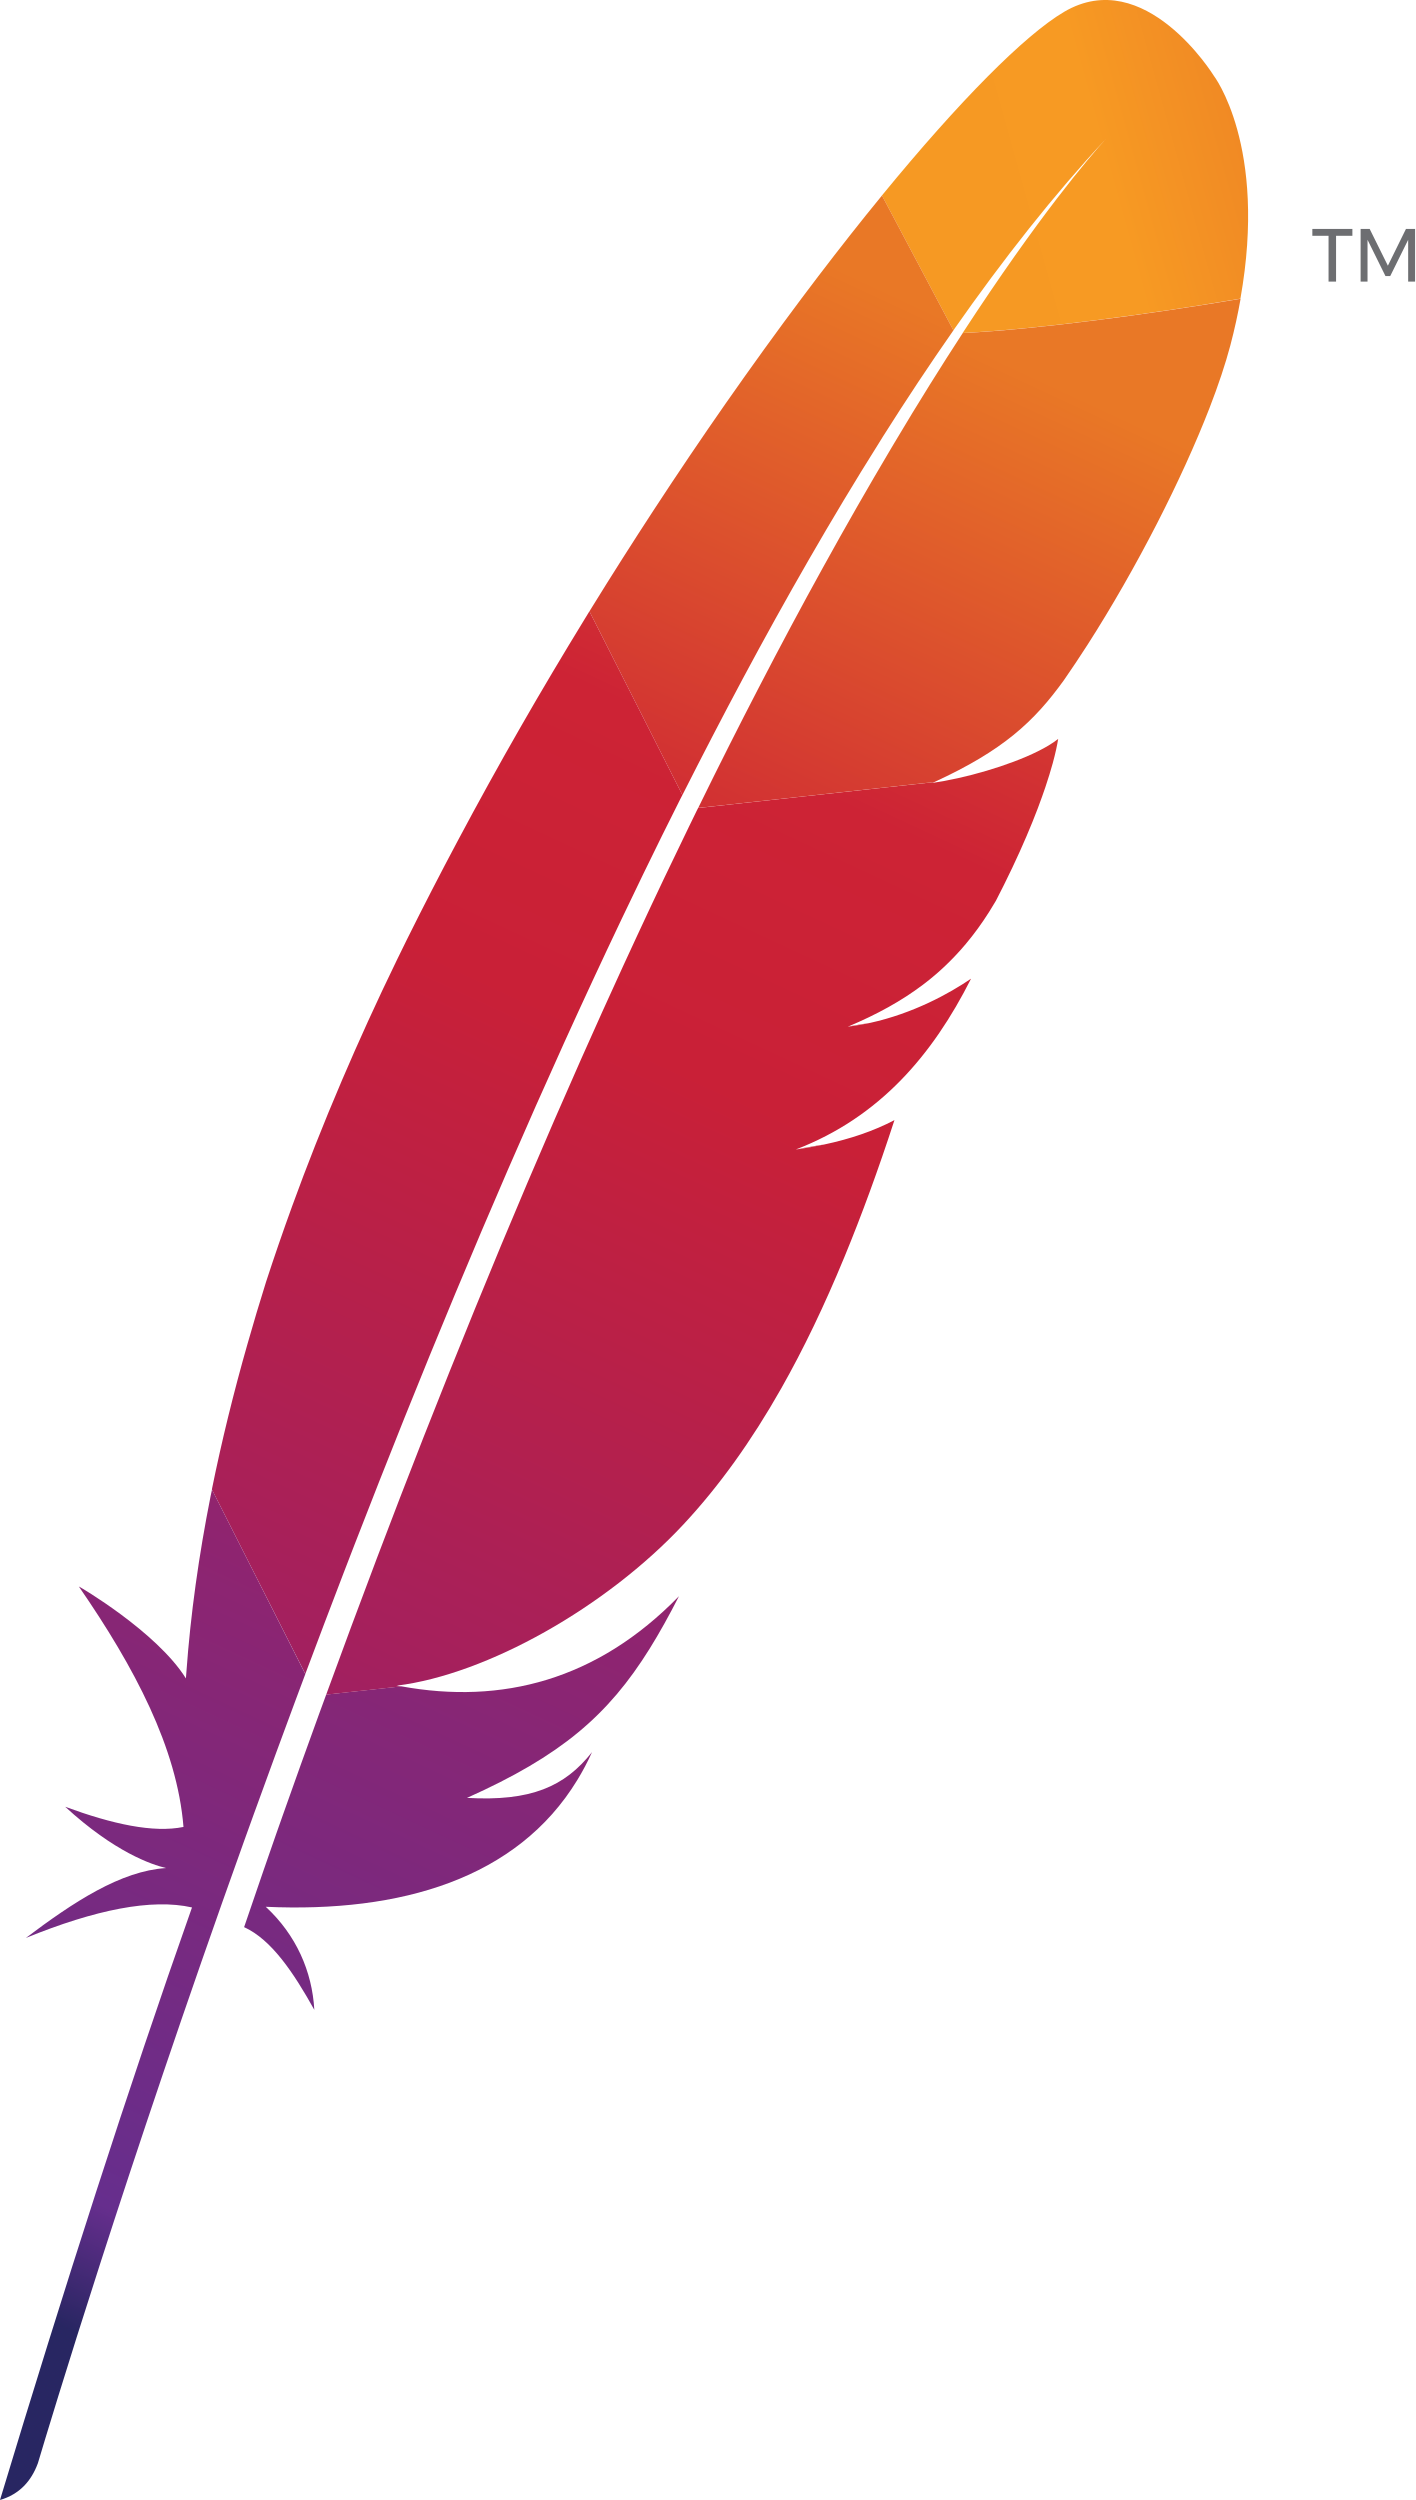
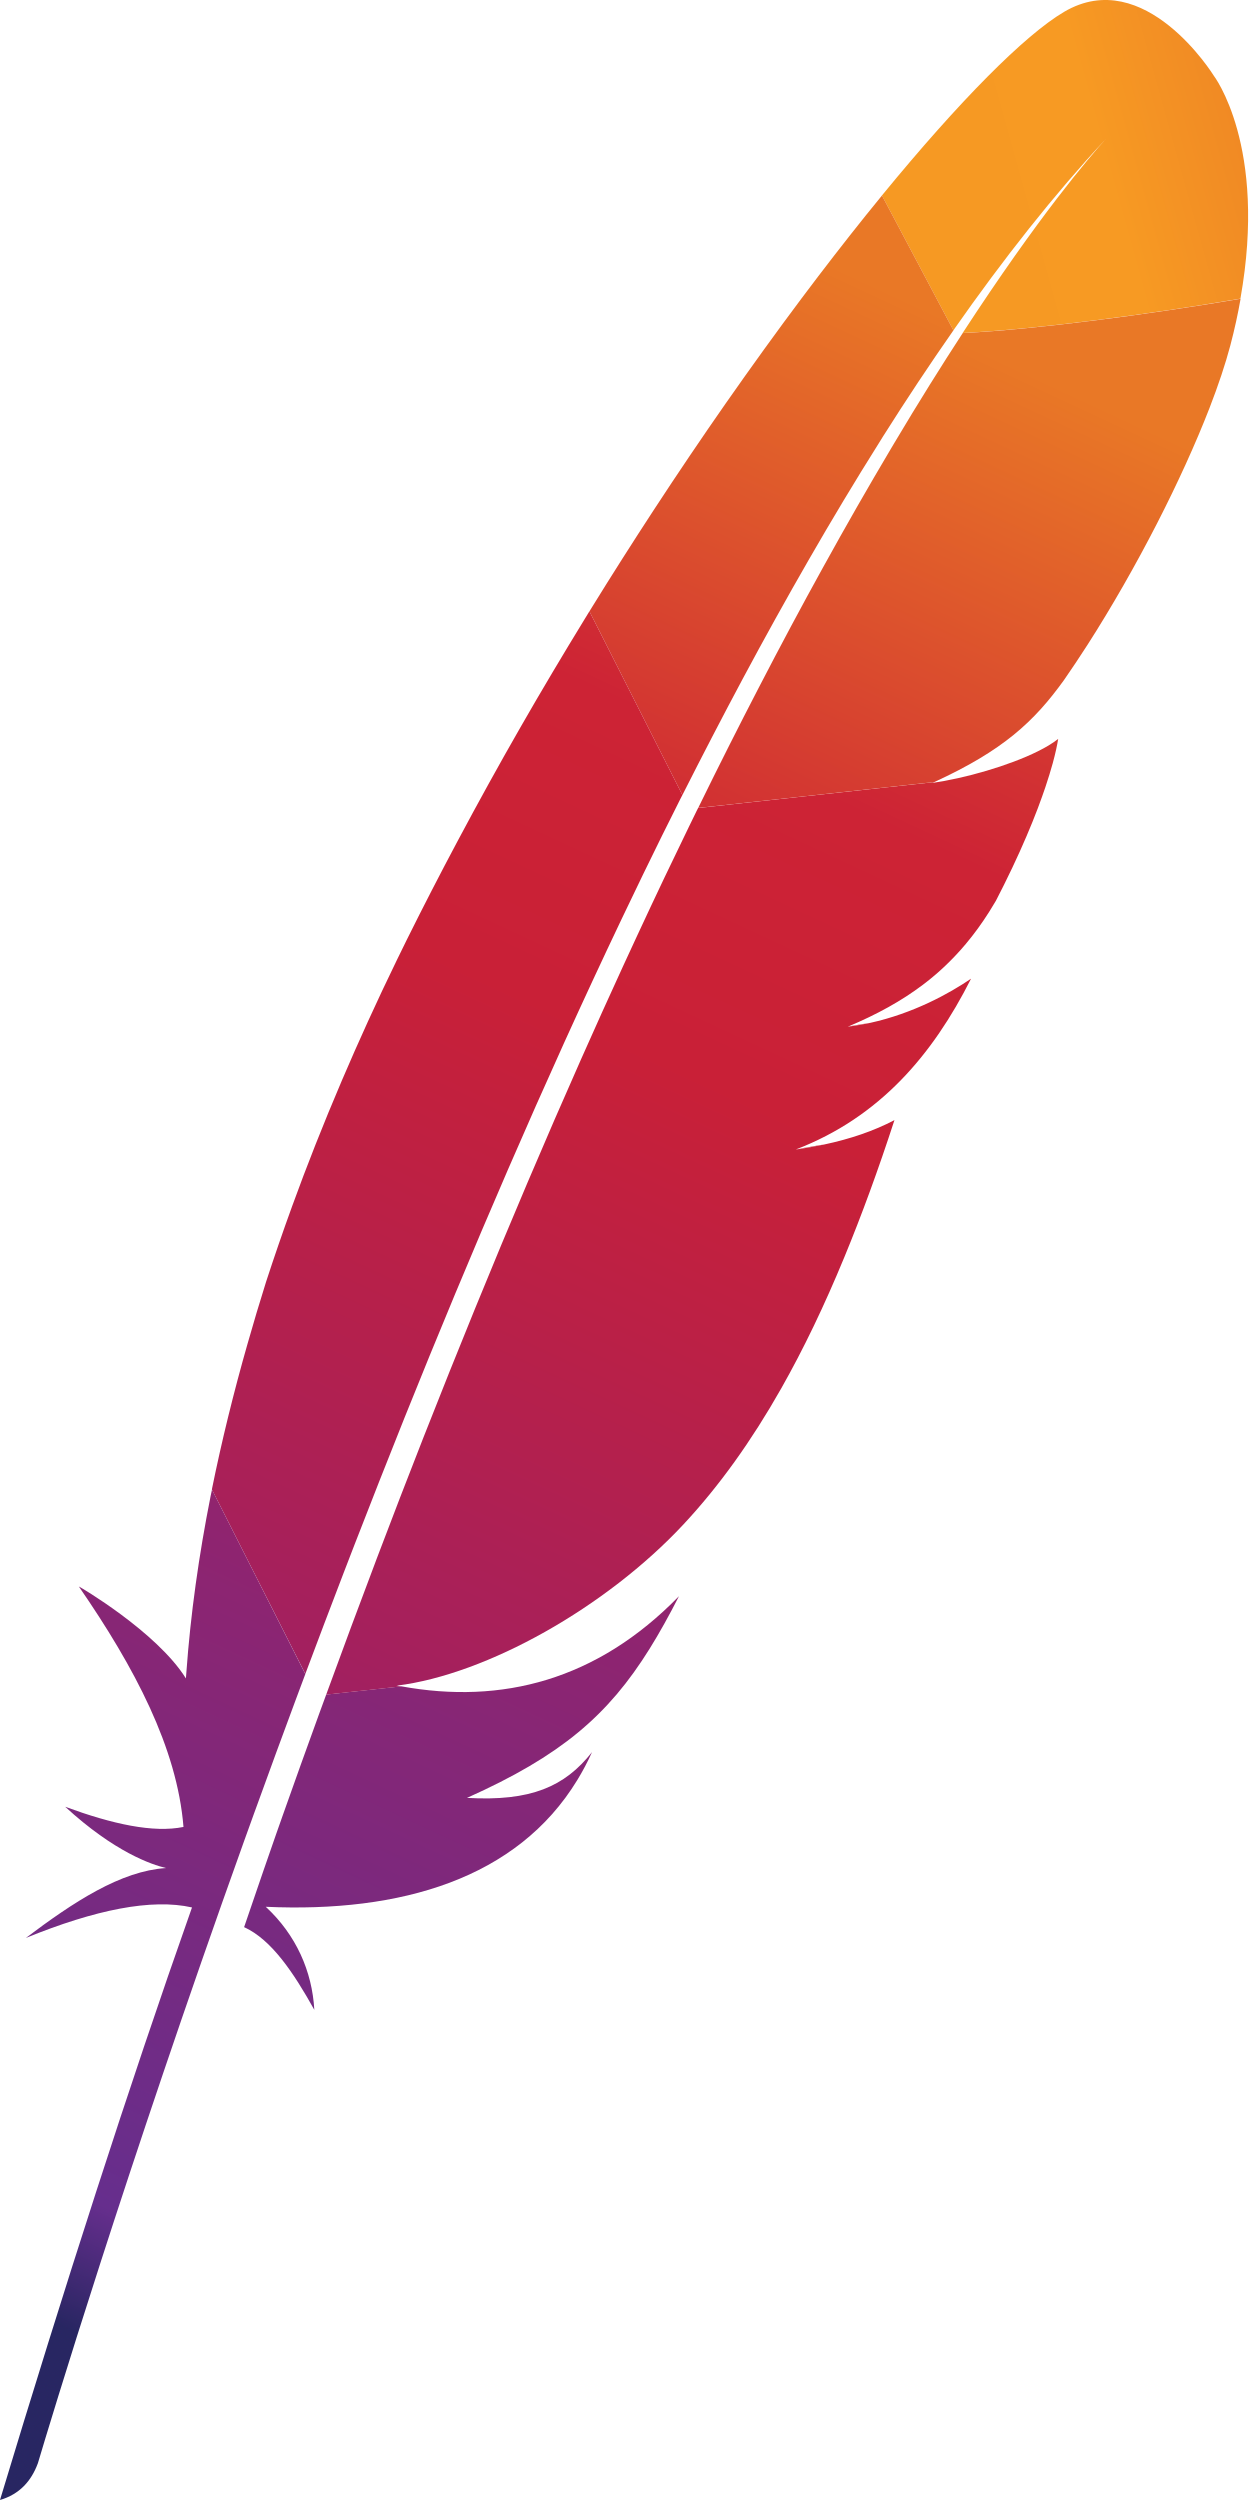
- <svg xmlns="http://www.w3.org/2000/svg" version="1.1" id="Feather" x="0px" y="0px" viewBox="0 0 2392.5 4226.6" enable-background="new 0 0 2392.5 4226.6" xml:space="preserve">
-   <linearGradient id="SVGID_1_" gradientUnits="userSpaceOnUse" x1="-5167.096" y1="697.555" x2="-4570.116" y2="1395.619" gradientTransform="matrix(0.4226 -0.9063 0.9063 0.4226 3144.811 -4619.298)">
+ <svg xmlns="http://www.w3.org/2000/svg" version="1.1" id="Feather" x="0px" y="0px" viewBox="0 0 2110.1 4226.6" style="enable-background:new 0 0 2110.1 4226.6;" xml:space="preserve">
+   <style type="text/css">
+ 	.st0{fill:url(#SVGID_1_);}
+ 	.st1{fill:none;}
+ 	.st2{fill:#BE202E;}
+ 	.st3{opacity:0.35;fill:#BE202E;enable-background:new    ;}
+ 	.st4{fill:url(#SVGID_2_);}
+ 	.st5{fill:url(#SVGID_3_);}
+ 	.st6{fill:url(#SVGID_4_);}
+ 	.st7{fill:url(#SVGID_5_);}
+ 	.st8{fill:url(#SVGID_6_);}
+ 	.st9{fill:url(#SVGID_7_);}
+ 	.st10{fill:url(#SVGID_8_);}
+ 	.st11{fill:url(#SVGID_9_);}
+ 	.st12{fill:url(#SVGID_10_);}
+ </style>
+   <linearGradient id="SVGID_1_" gradientUnits="userSpaceOnUse" x1="-2567.348" y1="3391.14" x2="-1970.368" y2="2693.076" gradientTransform="matrix(0.4226 -0.9063 -0.9063 -0.4226 5751.721 -535.3254)">
    <stop offset="0" style="stop-color:#F69923" />
    <stop offset="0.312" style="stop-color:#F79A23" />
    <stop offset="0.838" style="stop-color:#E97826" />
  </linearGradient>
-   <path fill="url(#SVGID_1_)" d="M1798.9,20.1C1732.6,59.2,1622.5,170,1491,330.5l120.8,228c84.8-121.3,170.9-230.4,257.8-323.6  c6.7-7.4,10.2-10.9,10.2-10.9c-3.4,3.6-6.8,7.3-10.2,10.9c-28.1,31-113.4,130.5-242.1,328.1c123.9-6.2,314.3-31.5,469.6-58.1  c46.2-258.8-45.3-377.3-45.3-377.3S1935.5-60.6,1798.9,20.1z" />
-   <path fill="none" d="M1594.4,1320.7c0.9-0.2,1.8-0.3,2.7-0.5l-17.4,1.9c-1.1,0.5-2,1-3.1,1.4  C1582.6,1322.6,1588.5,1321.6,1594.4,1320.7z" />
-   <path fill="none" d="M1471.1,1729.1c-9.9,2.2-20,3.9-30.2,5.4C1451.1,1733,1461.2,1731.2,1471.1,1729.1z" />
-   <path fill="none" d="M633.1,2645.2c1.3-3.4,2.6-6.8,3.8-10.2c26.6-70.2,52.9-138.4,79-204.9c29.3-74.6,58.2-146.8,86.8-216.8  c30.1-73.8,59.8-145.1,89.1-214c30.7-72.3,61-141.9,90.7-208.9c24.2-54.5,48-107.3,71.5-158.4c7.8-17,15.6-33.9,23.4-50.6  c15.4-33.1,30.7-65.6,45.7-97.3c13.9-29.3,27.7-57.9,41.4-86c4.5-9.4,9.1-18.6,13.6-27.9c0.7-1.5,1.5-3,2.2-4.5l-14.8,1.6  l-11.8-23.2c-1.1,2.3-2.3,4.5-3.5,6.8c-21.2,42.1-42.2,84.6-63,127.5c-12,24.8-24,49.7-35.9,74.7c-33,69.3-65.5,139.2-97.4,209.6  c-32.3,71.1-63.9,142.6-94.9,214.2c-30.5,70.3-60.3,140.7-89.6,210.9c-29.2,70.1-57.7,140-85.6,209.4  c-29.1,72.5-57.4,144.3-84.8,215.3c-6.2,16-12.4,32-18.5,48c-22,57.3-43.4,113.8-64.3,169.6l18.6,36.7l16.6-1.8  c0.6-1.7,1.2-3.4,1.8-5C580.1,2786.5,606.7,2714.9,633.1,2645.2z" />
-   <path fill="none" d="M1433.2,1735.7L1433.2,1735.7c0.1,0,0.1-0.1,0.2-0.1C1433.4,1735.6,1433.3,1735.6,1433.2,1735.7z" />
-   <path fill="#BE202E" d="M1393.2,1934.8c-15.4,2.8-31.3,5.5-47.6,8.3c-0.1,0-0.2,0.1-0.3,0.1c8.2-1.2,16.3-2.4,24.3-3.8  C1377.6,1938,1385.4,1936.5,1393.2,1934.8z" />
-   <path opacity="0.35" fill="#BE202E" d="M1393.2,1934.8c-15.4,2.8-31.3,5.5-47.6,8.3c-0.1,0-0.2,0.1-0.3,0.1  c8.2-1.2,16.3-2.4,24.3-3.8C1377.6,1938,1385.4,1936.5,1393.2,1934.8z" />
-   <path fill="#BE202E" d="M1433.6,1735.5c0,0-0.1,0-0.1,0.1c-0.1,0-0.1,0.1-0.2,0.1c2.6-0.3,5.1-0.8,7.6-1.1  c10.3-1.5,20.4-3.3,30.2-5.4C1458.8,1731.2,1446.3,1733.4,1433.6,1735.5L1433.6,1735.5L1433.6,1735.5z" />
-   <path opacity="0.35" fill="#BE202E" d="M1433.6,1735.5c0,0-0.1,0-0.1,0.1c-0.1,0-0.1,0.1-0.2,0.1c2.6-0.3,5.1-0.8,7.6-1.1  c10.3-1.5,20.4-3.3,30.2-5.4C1458.8,1731.2,1446.3,1733.4,1433.6,1735.5L1433.6,1735.5L1433.6,1735.5z" />
-   <linearGradient id="SVGID_2_" gradientUnits="userSpaceOnUse" x1="-9585.342" y1="620.505" x2="-5326.209" y2="620.505" gradientTransform="matrix(0.4226 -0.9063 0.9063 0.4226 3144.811 -4619.298)">
+   <path class="st0" d="M1798.9,20.1C1732.6,59.2,1622.5,170,1491,330.5l120.8,228c84.8-121.3,170.9-230.4,257.8-323.6  c6.7-7.4,10.2-10.9,10.2-10.9c-3.4,3.6-6.8,7.3-10.2,10.9c-28.1,31-113.4,130.5-242.1,328.1c123.9-6.2,314.3-31.5,469.6-58.1  c46.2-258.8-45.3-377.3-45.3-377.3S1935.5-60.6,1798.9,20.1z" />
+   <path class="st1" d="M1594.4,1320.7c0.9-0.2,1.8-0.3,2.7-0.5l-17.4,1.9c-1.1,0.5-2,1-3.1,1.4  C1582.6,1322.6,1588.5,1321.6,1594.4,1320.7z" />
+   <path class="st1" d="M1471.1,1729.1c-9.9,2.2-20,3.9-30.2,5.4C1451.1,1733,1461.2,1731.2,1471.1,1729.1z" />
+   <path class="st1" d="M633.1,2645.2c1.3-3.4,2.6-6.8,3.8-10.2c26.6-70.2,52.9-138.4,79-204.9c29.3-74.6,58.2-146.8,86.8-216.8  c30.1-73.8,59.8-145.1,89.1-214c30.7-72.3,61-141.9,90.7-208.9c24.2-54.5,48-107.3,71.5-158.4c7.8-17,15.6-33.9,23.4-50.6  c15.4-33.1,30.7-65.6,45.7-97.3c13.9-29.3,27.7-57.9,41.4-86c4.5-9.4,9.1-18.6,13.6-27.9c0.7-1.5,1.5-3,2.2-4.5l-14.8,1.6  l-11.8-23.2c-1.1,2.3-2.3,4.5-3.5,6.8c-21.2,42.1-42.2,84.6-63,127.5c-12,24.8-24,49.7-35.9,74.7c-33,69.3-65.5,139.2-97.4,209.6  c-32.3,71.1-63.9,142.6-94.9,214.2c-30.5,70.3-60.3,140.7-89.6,210.9c-29.2,70.1-57.7,140-85.6,209.4  c-29.1,72.5-57.4,144.3-84.8,215.3c-6.2,16-12.4,32-18.5,48c-22,57.3-43.4,113.8-64.3,169.6l18.6,36.7l16.6-1.8  c0.6-1.7,1.2-3.4,1.8-5C580.1,2786.5,606.7,2714.9,633.1,2645.2z" />
+   <path class="st1" d="M1433.2,1735.7L1433.2,1735.7c0.1,0,0.1-0.1,0.2-0.1C1433.4,1735.6,1433.3,1735.6,1433.2,1735.7z" />
+   <path class="st2" d="M1393.2,1934.8c-15.4,2.8-31.3,5.5-47.6,8.3c-0.1,0-0.2,0.1-0.3,0.1c8.2-1.2,16.3-2.4,24.3-3.8  S1385.4,1936.5,1393.2,1934.8z" />
+   <path class="st3" d="M1393.2,1934.8c-15.4,2.8-31.3,5.5-47.6,8.3c-0.1,0-0.2,0.1-0.3,0.1c8.2-1.2,16.3-2.4,24.3-3.8  S1385.4,1936.5,1393.2,1934.8z" />
+   <path class="st2" d="M1433.6,1735.5C1433.6,1735.5,1433.5,1735.5,1433.6,1735.5c-0.2,0.1-0.2,0.2-0.3,0.2c2.6-0.3,5.1-0.8,7.6-1.1  c10.3-1.5,20.4-3.3,30.2-5.4C1458.8,1731.2,1446.3,1733.4,1433.6,1735.5L1433.6,1735.5L1433.6,1735.5z" />
+   <path class="st3" d="M1433.6,1735.5C1433.6,1735.5,1433.5,1735.5,1433.6,1735.5c-0.2,0.1-0.2,0.2-0.3,0.2c2.6-0.3,5.1-0.8,7.6-1.1  c10.3-1.5,20.4-3.3,30.2-5.4C1458.8,1731.2,1446.3,1733.4,1433.6,1735.5L1433.6,1735.5L1433.6,1735.5z" />
+   <linearGradient id="SVGID_2_" gradientUnits="userSpaceOnUse" x1="-6985.653" y1="3468.246" x2="-2726.52" y2="3468.246" gradientTransform="matrix(0.4226 -0.9063 -0.9063 -0.4226 5751.721 -535.3254)">
    <stop offset="0.323" style="stop-color:#9E2064" />
    <stop offset="0.63" style="stop-color:#C92037" />
    <stop offset="0.751" style="stop-color:#CD2335" />
    <stop offset="1" style="stop-color:#E97826" />
  </linearGradient>
-   <path fill="url(#SVGID_2_)" d="M1255.7,1147.6c36.7-68.6,73.9-135.7,111.5-201c39-67.8,78.5-133.6,118.4-197c2.3-3.7,4.7-7.5,7-11.3  c39.4-62.4,79.2-122.4,119.3-179.8l-120.8-228c-9.1,11.1-18.2,22.4-27.5,33.9c-34.8,43.4-71,90.1-108.1,139.6  c-41.8,55.8-84.8,115.4-128.5,177.9c-40.3,57.8-81.2,118.3-122.1,180.9c-34.8,53.3-69.8,108.2-104.5,164.5c-1.3,2.1-2.6,4.2-3.9,6.3  l157.2,310.5C1187.3,1277.6,1221.3,1212,1255.7,1147.6z" />
-   <linearGradient id="SVGID_3_" gradientUnits="userSpaceOnUse" x1="-9071.207" y1="1047.69" x2="-6533.178" y2="1047.69" gradientTransform="matrix(0.4226 -0.9063 0.9063 0.4226 3144.811 -4619.298)">
+   <path class="st4" d="M1255.7,1147.6c36.7-68.6,73.9-135.7,111.5-201c39-67.8,78.5-133.6,118.4-197c2.3-3.7,4.7-7.5,7-11.3  c39.4-62.4,79.2-122.4,119.3-179.8l-120.8-228c-9.1,11.1-18.2,22.4-27.5,33.9c-34.8,43.4-71,90.1-108.1,139.6  c-41.8,55.8-84.8,115.4-128.5,177.9c-40.3,57.8-81.2,118.3-122.1,180.9c-34.8,53.3-69.8,108.2-104.5,164.5c-1.3,2.1-2.6,4.2-3.9,6.3  l157.2,310.5C1187.3,1277.6,1221.3,1212,1255.7,1147.6z" />
+   <linearGradient id="SVGID_3_" gradientUnits="userSpaceOnUse" x1="-6471.518" y1="3040.99" x2="-3933.489" y2="3040.99" gradientTransform="matrix(0.4226 -0.9063 -0.9063 -0.4226 5751.721 -535.3254)">
    <stop offset="0" style="stop-color:#282662" />
-     <stop offset="9.548390e-02" style="stop-color:#662E8D" />
+     <stop offset="9.548389e-02" style="stop-color:#662E8D" />
    <stop offset="0.788" style="stop-color:#9F2064" />
    <stop offset="0.949" style="stop-color:#CD2032" />
  </linearGradient>
-   <path fill="url(#SVGID_3_)" d="M539.7,2897.1c-20.8,57.2-41.7,115.4-62.7,174.9c-0.3,0.9-0.6,1.7-0.9,2.6c-3,8.4-5.9,16.8-8.9,25.2  c-14.1,40.1-26.4,76.2-54.5,158.3c46.3,21.1,83.5,76.7,118.7,139.8c-3.7-65.3-30.8-126.7-82.1-174.2  c228.3,10.3,425-47.4,526.7-214.3c9.1-14.9,17.4-30.5,24.9-47.2c-46.2,58.6-103.5,83.5-211.4,77.4c-0.2,0.1-0.5,0.2-0.7,0.3  c0.2-0.1,0.5-0.2,0.7-0.3c158.8-71.1,238.5-139.3,308.9-252.4c16.7-26.8,32.9-56.1,49.5-88.6C1009,2841.2,848.1,2881.8,678.6,2851  l-127.1,13.9C547.5,2875.6,543.6,2886.3,539.7,2897.1z" />
-   <linearGradient id="SVGID_4_" gradientUnits="userSpaceOnUse" x1="-9346.126" y1="580.817" x2="-5086.994" y2="580.817" gradientTransform="matrix(0.4226 -0.9063 0.9063 0.4226 3144.811 -4619.298)">
+   <path class="st5" d="M539.7,2897.1c-20.8,57.2-41.7,115.4-62.7,174.9c-0.3,0.9-0.6,1.7-0.9,2.6c-3,8.4-5.9,16.8-8.9,25.2  c-14.1,40.1-26.4,76.2-54.5,158.3c46.3,21.1,83.5,76.7,118.7,139.8c-3.7-65.3-30.8-126.7-82.1-174.2  c228.3,10.3,425-47.4,526.7-214.3c9.1-14.9,17.4-30.5,24.9-47.2c-46.2,58.6-103.5,83.5-211.4,77.4c-0.2,0.1-0.5,0.2-0.7,0.3  c0.2-0.1,0.5-0.2,0.7-0.3c158.8-71.1,238.5-139.3,308.9-252.4c16.7-26.8,32.9-56.1,49.5-88.6C1009,2841.2,848.1,2881.8,678.6,2851  l-127.1,13.9C547.5,2875.6,543.6,2886.3,539.7,2897.1z" />
+   <linearGradient id="SVGID_4_" gradientUnits="userSpaceOnUse" x1="-6746.437" y1="3508.061" x2="-2487.305" y2="3508.061" gradientTransform="matrix(0.4226 -0.9063 -0.9063 -0.4226 5751.721 -535.3254)">
    <stop offset="0.323" style="stop-color:#9E2064" />
    <stop offset="0.63" style="stop-color:#C92037" />
    <stop offset="0.751" style="stop-color:#CD2335" />
    <stop offset="1" style="stop-color:#E97826" />
  </linearGradient>
-   <path fill="url(#SVGID_4_)" d="M599,2612.4c27.5-71,55.8-142.8,84.8-215.3c27.8-69.4,56.4-139.2,85.6-209.4  c29.2-70.2,59.1-140.5,89.6-210.9c31-71.6,62.7-143.1,94.9-214.2c31.9-70.3,64.4-140.3,97.4-209.6c11.9-25,23.9-49.9,35.9-74.7  c20.8-42.9,41.8-85.4,63-127.5c1.1-2.3,2.3-4.5,3.5-6.8l-157.2-310.5c-2.6,4.2-5.1,8.4-7.7,12.6c-36.6,59.8-73.1,121-108.9,183.5  c-36.2,63.1-71.7,127.4-106.4,192.6c-29.3,55-57.9,110.5-85.7,166.5c-5.6,11.4-11.1,22.6-16.6,33.9  c-34.3,70.5-65.2,138.6-93.2,204.1c-31.7,74.2-59.6,145.1-84,212.3c-16.1,44.2-30.7,86.9-44.1,127.9c-11,35-21.5,70.1-31.4,105  c-23.5,82.3-43.7,164.4-60.3,246.2L516.2,2830c20.9-55.8,42.3-112.3,64.3-169.6C586.6,2644.5,592.8,2628.4,599,2612.4z" />
-   <linearGradient id="SVGID_5_" gradientUnits="userSpaceOnUse" x1="-9035.503" y1="638.441" x2="-6797.201" y2="638.441" gradientTransform="matrix(0.4226 -0.9063 0.9063 0.4226 3144.811 -4619.298)">
+   <path class="st6" d="M599,2612.4c27.5-71,55.8-142.8,84.8-215.3c27.8-69.4,56.4-139.2,85.6-209.4c29.2-70.2,59.1-140.5,89.6-210.9  c31-71.6,62.7-143.1,94.9-214.2c31.9-70.3,64.4-140.3,97.4-209.6c11.9-25,23.9-49.9,35.9-74.7c20.8-42.9,41.8-85.4,63-127.5  c1.1-2.3,2.3-4.5,3.5-6.8l-157.2-310.5c-2.6,4.2-5.1,8.4-7.7,12.6c-36.6,59.8-73.1,121-108.9,183.5  c-36.2,63.1-71.7,127.4-106.4,192.6c-29.3,55-57.9,110.5-85.7,166.5c-5.6,11.4-11.1,22.6-16.6,33.9  c-34.3,70.5-65.2,138.6-93.2,204.1c-31.7,74.2-59.6,145.1-84,212.3c-16.1,44.2-30.7,86.9-44.1,127.9c-11,35-21.5,70.1-31.4,105  c-23.5,82.3-43.7,164.4-60.3,246.2l158,311.9c20.9-55.8,42.3-112.3,64.3-169.6C586.6,2644.5,592.8,2628.4,599,2612.4z" />
+   <linearGradient id="SVGID_5_" gradientUnits="userSpaceOnUse" x1="-6435.814" y1="3450.297" x2="-4197.512" y2="3450.297" gradientTransform="matrix(0.4226 -0.9063 -0.9063 -0.4226 5751.721 -535.3254)">
    <stop offset="0" style="stop-color:#282662" />
-     <stop offset="9.548390e-02" style="stop-color:#662E8D" />
+     <stop offset="9.548389e-02" style="stop-color:#662E8D" />
    <stop offset="0.788" style="stop-color:#9F2064" />
    <stop offset="0.949" style="stop-color:#CD2032" />
  </linearGradient>
-   <path fill="url(#SVGID_5_)" d="M356.1,2529.2c-19.8,99.8-33.9,199.2-41,298c-0.2,3.5-0.6,6.9-0.8,10.4  c-49.3-79-181.3-156.1-181-155.4c94.5,137,166.2,273,176.9,406.5c-50.6,10.4-119.9-4.6-200-34.1c83.5,76.7,146.2,97.9,170.6,103.6  c-76.7,4.8-156.6,57.5-237.1,118.2c117.7-48,212.8-67,280.9-51.6C216.6,3530.6,108.3,3868.2,0,4226.6c33.2-9.8,53-32.1,64.1-62.3  c19.3-64.9,147.4-490.7,348.1-1050.4c5.7-15.9,11.5-31.9,17.3-48c1.6-4.5,3.3-9,4.9-13.4c21.2-58.7,43.2-118.6,65.9-179.7  c5.2-13.9,10.4-27.8,15.6-41.8c0.1-0.3,0.2-0.6,0.3-0.8l-157.8-311.8C357.7,2521.9,356.8,2525.5,356.1,2529.2z" />
-   <linearGradient id="SVGID_6_" gradientUnits="userSpaceOnUse" x1="-9346.126" y1="1021.622" x2="-5086.994" y2="1021.622" gradientTransform="matrix(0.4226 -0.9063 0.9063 0.4226 3144.811 -4619.298)">
+   <path class="st7" d="M356.1,2529.2c-19.8,99.8-33.9,199.2-41,298c-0.2,3.5-0.6,6.9-0.8,10.4c-49.3-79-181.3-156.1-181-155.4  c94.5,137,166.2,273,176.9,406.5c-50.6,10.4-119.9-4.6-200-34.1c83.5,76.7,146.2,97.9,170.6,103.6c-76.7,4.8-156.6,57.5-237.1,118.2  c117.7-48,212.8-67,280.9-51.6C216.6,3530.6,108.3,3868.2,0,4226.6c33.2-9.8,53-32.1,64.1-62.3c19.3-64.9,147.4-490.7,348.1-1050.4  c5.7-15.9,11.5-31.9,17.3-48c1.6-4.5,3.3-9,4.9-13.4c21.2-58.7,43.2-118.6,65.9-179.7c5.2-13.9,10.4-27.8,15.6-41.8  c0.1-0.3,0.2-0.6,0.3-0.8l-157.8-311.8C357.7,2521.9,356.8,2525.5,356.1,2529.2z" />
+   <linearGradient id="SVGID_6_" gradientUnits="userSpaceOnUse" x1="-6746.437" y1="3067.078" x2="-2487.305" y2="3067.078" gradientTransform="matrix(0.4226 -0.9063 -0.9063 -0.4226 5751.721 -535.3254)">
    <stop offset="0.323" style="stop-color:#9E2064" />
    <stop offset="0.63" style="stop-color:#C92037" />
    <stop offset="0.751" style="stop-color:#CD2335" />
    <stop offset="1" style="stop-color:#E97826" />
  </linearGradient>
-   <path fill="url(#SVGID_6_)" d="M1178.1,1370.3c-4.5,9.2-9,18.5-13.6,27.9c-13.6,28.1-27.4,56.7-41.4,86  c-15.1,31.7-30.3,64.1-45.7,97.3c-7.8,16.7-15.5,33.5-23.4,50.6c-23.5,51.1-47.3,103.9-71.5,158.4c-29.7,67-60,136.6-90.7,208.9  c-29.3,68.9-59,140.2-89.1,214c-28.6,70-57.5,142.3-86.8,216.8c-26.1,66.5-52.4,134.7-79,204.9c-1.3,3.4-2.6,6.8-3.8,10.2  c-26.4,69.7-53,141.3-79.8,214.7c-0.6,1.7-1.2,3.4-1.8,5l127.1-13.9c-2.5-0.5-5.1-0.8-7.6-1.3c152-18.9,354-132.5,484.6-272.7  c60.2-64.6,114.8-140.8,165.3-230c37.6-66.4,72.9-140,106.5-221.5c29.4-71.2,57.6-148.3,84.8-231.9c-34.9,18.4-74.9,31.9-119,41.3  c-7.7,1.6-15.6,3.2-23.6,4.6c-8,1.4-16.1,2.7-24.3,3.8l0,0l0,0c0.1,0,0.2-0.1,0.3-0.1c141.7-54.5,231.1-159.8,296.1-288.7  c-37.3,25.4-97.9,58.7-170.5,74.7c-9.9,2.2-20,3.9-30.2,5.4c-2.6,0.4-5.1,0.8-7.6,1.1l0,0l0,0c0.1,0,0.1-0.1,0.2-0.1  c0,0,0.1,0,0.1-0.1l0,0c49.2-20.6,90.7-43.6,126.7-70.8c7.7-5.8,15.2-11.8,22.4-18.1c11-9.5,21.4-19.5,31.4-30  c6.4-6.7,12.6-13.6,18.6-20.8c14.1-16.8,27.3-34.9,39.7-54.6c3.8-6,7.5-12.1,11.2-18.4c4.7-9.1,9.2-18,13.6-26.8  c19.8-39.8,35.6-75.3,48.2-106.5c6.3-15.6,11.8-30,16.5-43.4c1.9-5.3,3.7-10.5,5.4-15.5c5-15,9.1-28.3,12.3-40  c4.8-17.5,7.7-31.4,9.3-41.5l0,0l0,0c-4.8,3.8-10.3,7.6-16.5,11.3c-42.8,25.6-116.2,48.8-175.4,59.7l116.7-12.8l-116.7,12.8  c-0.9,0.2-1.8,0.3-2.7,0.5c-5.9,1-11.9,1.9-17.9,2.9c1.1-0.5,2-1,3.1-1.4l-399.3,43.8C1179.6,1367.4,1178.9,1368.8,1178.1,1370.3z" />
-   <linearGradient id="SVGID_7_" gradientUnits="userSpaceOnUse" x1="-9610.334" y1="999.733" x2="-5351.202" y2="999.733" gradientTransform="matrix(0.4226 -0.9063 0.9063 0.4226 3144.811 -4619.298)">
+   <path class="st8" d="M1178.1,1370.3c-4.5,9.2-9,18.5-13.6,27.9c-13.6,28.1-27.4,56.7-41.4,86c-15.1,31.7-30.3,64.1-45.7,97.3  c-7.8,16.7-15.5,33.5-23.4,50.6c-23.5,51.1-47.3,103.9-71.5,158.4c-29.7,67-60,136.6-90.7,208.9c-29.3,68.9-59,140.2-89.1,214  c-28.6,70-57.5,142.3-86.8,216.8c-26.1,66.5-52.4,134.7-79,204.9c-1.3,3.4-2.6,6.8-3.8,10.2c-26.4,69.7-53,141.3-79.8,214.7  c-0.6,1.7-1.2,3.4-1.8,5l127.1-13.9c-2.5-0.5-5.1-0.8-7.6-1.3c152-18.9,354-132.5,484.6-272.7c60.2-64.6,114.8-140.8,165.3-230  c37.6-66.4,72.9-140,106.5-221.5c29.4-71.2,57.6-148.3,84.8-231.9c-34.9,18.4-74.9,31.9-119,41.3c-7.7,1.6-15.6,3.2-23.6,4.6  s-16.1,2.7-24.3,3.8l0,0l0,0c0.1,0,0.2-0.1,0.3-0.1c141.7-54.5,231.1-159.8,296.1-288.7c-37.3,25.4-97.9,58.7-170.5,74.7  c-9.9,2.2-20,3.9-30.2,5.4c-2.6,0.4-5.1,0.8-7.6,1.1l0,0l0,0c0.1,0,0.1-0.1,0.2-0.1c0,0,0.1,0,0.1-0.1l0,0  c49.2-20.6,90.7-43.6,126.7-70.8c7.7-5.8,15.2-11.8,22.4-18.1c11-9.5,21.4-19.5,31.4-30c6.4-6.7,12.6-13.6,18.6-20.8  c14.1-16.8,27.3-34.9,39.7-54.6c3.8-6,7.5-12.1,11.2-18.4c4.7-9.1,9.2-18,13.6-26.8c19.8-39.8,35.6-75.3,48.2-106.5  c6.3-15.6,11.8-30,16.5-43.4c1.9-5.3,3.7-10.5,5.4-15.5c5-15,9.1-28.3,12.3-40c4.8-17.5,7.7-31.4,9.3-41.5l0,0l0,0  c-4.8,3.8-10.3,7.6-16.5,11.3c-42.8,25.6-116.2,48.8-175.4,59.7l116.7-12.8l-116.7,12.8c-0.9,0.2-1.8,0.3-2.7,0.5  c-5.9,1-11.9,1.9-17.9,2.9c1.1-0.5,2-1,3.1-1.4l-399.3,43.8C1179.6,1367.4,1178.9,1368.8,1178.1,1370.3z" />
+   <linearGradient id="SVGID_7_" gradientUnits="userSpaceOnUse" x1="-7010.645" y1="3088.858" x2="-2751.512" y2="3088.858" gradientTransform="matrix(0.4226 -0.9063 -0.9063 -0.4226 5751.721 -535.3254)">
    <stop offset="0.323" style="stop-color:#9E2064" />
    <stop offset="0.63" style="stop-color:#C92037" />
    <stop offset="0.751" style="stop-color:#CD2335" />
    <stop offset="1" style="stop-color:#E97826" />
  </linearGradient>
-   <path fill="url(#SVGID_7_)" d="M1627.6,563.1c-35.5,54.5-74.3,116.4-116,186.5c-2.2,3.6-4.4,7.4-6.6,11.1  c-36,60.7-74.3,127.3-114.5,200.3c-34.8,63-71,130.6-108.6,203.3c-32.8,63.3-66.7,130.5-101.5,201.6l399.3-43.8  c116.3-53.5,168.3-101.9,218.8-171.9c13.4-19.3,26.9-39.5,40.3-60.4c41-64,81.2-134.5,117.2-204.6c34.7-67.7,65.3-134.8,88.8-195.3  c14.9-38.5,26.9-74.3,35.2-105.7c7.3-27.7,13-54,17.4-79.1C1941.9,531.6,1751.5,557,1627.6,563.1z" />
-   <path fill="#BE202E" d="M1369.6,1939.4c-8,1.4-16.1,2.7-24.3,3.8l0,0C1353.5,1942.1,1361.6,1940.8,1369.6,1939.4z" />
-   <path opacity="0.35" fill="#BE202E" d="M1369.6,1939.4c-8,1.4-16.1,2.7-24.3,3.8l0,0C1353.5,1942.1,1361.6,1940.8,1369.6,1939.4z" />
-   <linearGradient id="SVGID_8_" gradientUnits="userSpaceOnUse" x1="-9346.126" y1="1152.726" x2="-5086.994" y2="1152.726" gradientTransform="matrix(0.4226 -0.9063 0.9063 0.4226 3144.811 -4619.298)">
+   <path class="st9" d="M1627.6,563.1c-35.5,54.5-74.3,116.4-116,186.5c-2.2,3.6-4.4,7.4-6.6,11.1c-36,60.7-74.3,127.3-114.5,200.3  c-34.8,63-71,130.6-108.6,203.3c-32.8,63.3-66.7,130.5-101.5,201.6l399.3-43.8c116.3-53.5,168.3-101.9,218.8-171.9  c13.4-19.3,26.9-39.5,40.3-60.4c41-64,81.2-134.5,117.2-204.6c34.7-67.7,65.3-134.8,88.8-195.3c14.9-38.5,26.9-74.3,35.2-105.7  c7.3-27.7,13-54,17.4-79.1C1941.9,531.6,1751.5,557,1627.6,563.1z" />
+   <path class="st2" d="M1369.6,1939.4c-8,1.4-16.1,2.7-24.3,3.8l0,0C1353.5,1942.1,1361.6,1940.8,1369.6,1939.4z" />
+   <path class="st3" d="M1369.6,1939.4c-8,1.4-16.1,2.7-24.3,3.8l0,0C1353.5,1942.1,1361.6,1940.8,1369.6,1939.4z" />
+   <linearGradient id="SVGID_8_" gradientUnits="userSpaceOnUse" x1="-6746.437" y1="2935.987" x2="-2487.305" y2="2935.987" gradientTransform="matrix(0.4226 -0.9063 -0.9063 -0.4226 5751.721 -535.3254)">
    <stop offset="0.323" style="stop-color:#9E2064" />
    <stop offset="0.63" style="stop-color:#C92037" />
    <stop offset="0.751" style="stop-color:#CD2335" />
    <stop offset="1" style="stop-color:#E97826" />
  </linearGradient>
-   <path fill="url(#SVGID_8_)" d="M1369.6,1939.4c-8,1.4-16.1,2.7-24.3,3.8l0,0C1353.5,1942.1,1361.6,1940.8,1369.6,1939.4z" />
-   <path fill="#BE202E" d="M1433.2,1735.7c2.6-0.3,5.1-0.8,7.6-1.1C1438.3,1734.9,1435.8,1735.3,1433.2,1735.7L1433.2,1735.7z" />
-   <path opacity="0.35" fill="#BE202E" d="M1433.2,1735.7c2.6-0.3,5.1-0.8,7.6-1.1C1438.3,1734.9,1435.8,1735.3,1433.2,1735.7  L1433.2,1735.7z" />
-   <linearGradient id="SVGID_9_" gradientUnits="userSpaceOnUse" x1="-9346.126" y1="1137.725" x2="-5086.994" y2="1137.725" gradientTransform="matrix(0.4226 -0.9063 0.9063 0.4226 3144.811 -4619.298)">
+   <path class="st10" d="M1369.6,1939.4c-8,1.4-16.1,2.7-24.3,3.8l0,0C1353.5,1942.1,1361.6,1940.8,1369.6,1939.4z" />
+   <path class="st2" d="M1433.2,1735.7c2.6-0.3,5.1-0.8,7.6-1.1C1438.3,1734.9,1435.8,1735.3,1433.2,1735.7L1433.2,1735.7z" />
+   <path class="st3" d="M1433.2,1735.7c2.6-0.3,5.1-0.8,7.6-1.1C1438.3,1734.9,1435.8,1735.3,1433.2,1735.7L1433.2,1735.7z" />
+   <linearGradient id="SVGID_9_" gradientUnits="userSpaceOnUse" x1="-6746.437" y1="2951.01" x2="-2487.305" y2="2951.01" gradientTransform="matrix(0.4226 -0.9063 -0.9063 -0.4226 5751.721 -535.3254)">
    <stop offset="0.323" style="stop-color:#9E2064" />
    <stop offset="0.63" style="stop-color:#C92037" />
    <stop offset="0.751" style="stop-color:#CD2335" />
    <stop offset="1" style="stop-color:#E97826" />
  </linearGradient>
-   <path fill="url(#SVGID_9_)" d="M1433.2,1735.7c2.6-0.3,5.1-0.8,7.6-1.1C1438.3,1734.9,1435.8,1735.3,1433.2,1735.7L1433.2,1735.7z" />
-   <path fill="#BE202E" d="M1433.5,1735.6c0,0,0.1,0,0.1-0.1l0,0l0,0l0,0C1433.6,1735.5,1433.5,1735.5,1433.5,1735.6z" />
-   <path opacity="0.35" fill="#BE202E" d="M1433.5,1735.6c0,0,0.1,0,0.1-0.1l0,0l0,0l0,0C1433.6,1735.5,1433.5,1735.5,1433.5,1735.6z" />
-   <linearGradient id="SVGID_10_" gradientUnits="userSpaceOnUse" x1="-6953.407" y1="1134.716" x2="-6011.999" y2="1134.716" gradientTransform="matrix(0.4226 -0.9063 0.9063 0.4226 3144.811 -4619.298)">
+   <path class="st11" d="M1433.2,1735.7c2.6-0.3,5.1-0.8,7.6-1.1C1438.3,1734.9,1435.8,1735.3,1433.2,1735.7L1433.2,1735.7z" />
+   <path class="st2" d="M1433.5,1735.6C1433.5,1735.6,1433.6,1735.6,1433.5,1735.6L1433.5,1735.6L1433.5,1735.6L1433.5,1735.6  C1433.6,1735.5,1433.5,1735.5,1433.5,1735.6z" />
+   <path class="st3" d="M1433.5,1735.6C1433.5,1735.6,1433.6,1735.6,1433.5,1735.6L1433.5,1735.6L1433.5,1735.6L1433.5,1735.6  C1433.6,1735.5,1433.5,1735.5,1433.5,1735.6z" />
+   <linearGradient id="SVGID_10_" gradientUnits="userSpaceOnUse" x1="-4353.718" y1="2953.968" x2="-3412.31" y2="2953.968" gradientTransform="matrix(0.4226 -0.9063 -0.9063 -0.4226 5751.721 -535.3254)">
    <stop offset="0.323" style="stop-color:#9E2064" />
    <stop offset="0.63" style="stop-color:#C92037" />
    <stop offset="0.751" style="stop-color:#CD2335" />
    <stop offset="1" style="stop-color:#E97826" />
  </linearGradient>
-   <path fill="url(#SVGID_10_)" d="M1433.5,1735.6c0,0,0.1,0,0.1-0.1l0,0l0,0l0,0C1433.6,1735.5,1433.5,1735.5,1433.5,1735.6z" />
-   <path fill="#6D6E71" d="M2218.7,387v11.7h27.4v77.4h12.7v-77.4h27.6V387H2218.7z M2377,387l-30.6,62.2l-30.8-62.2h-15.3v89.1h11.7  v-70.7l30.3,61.3h8.1l30.3-61.3v70.7h11.7V387H2377z" />
+   <path class="st12" d="M1433.5,1735.6C1433.5,1735.6,1433.6,1735.6,1433.5,1735.6L1433.5,1735.6L1433.5,1735.6L1433.5,1735.6  C1433.6,1735.5,1433.5,1735.5,1433.5,1735.6z" />
</svg>
